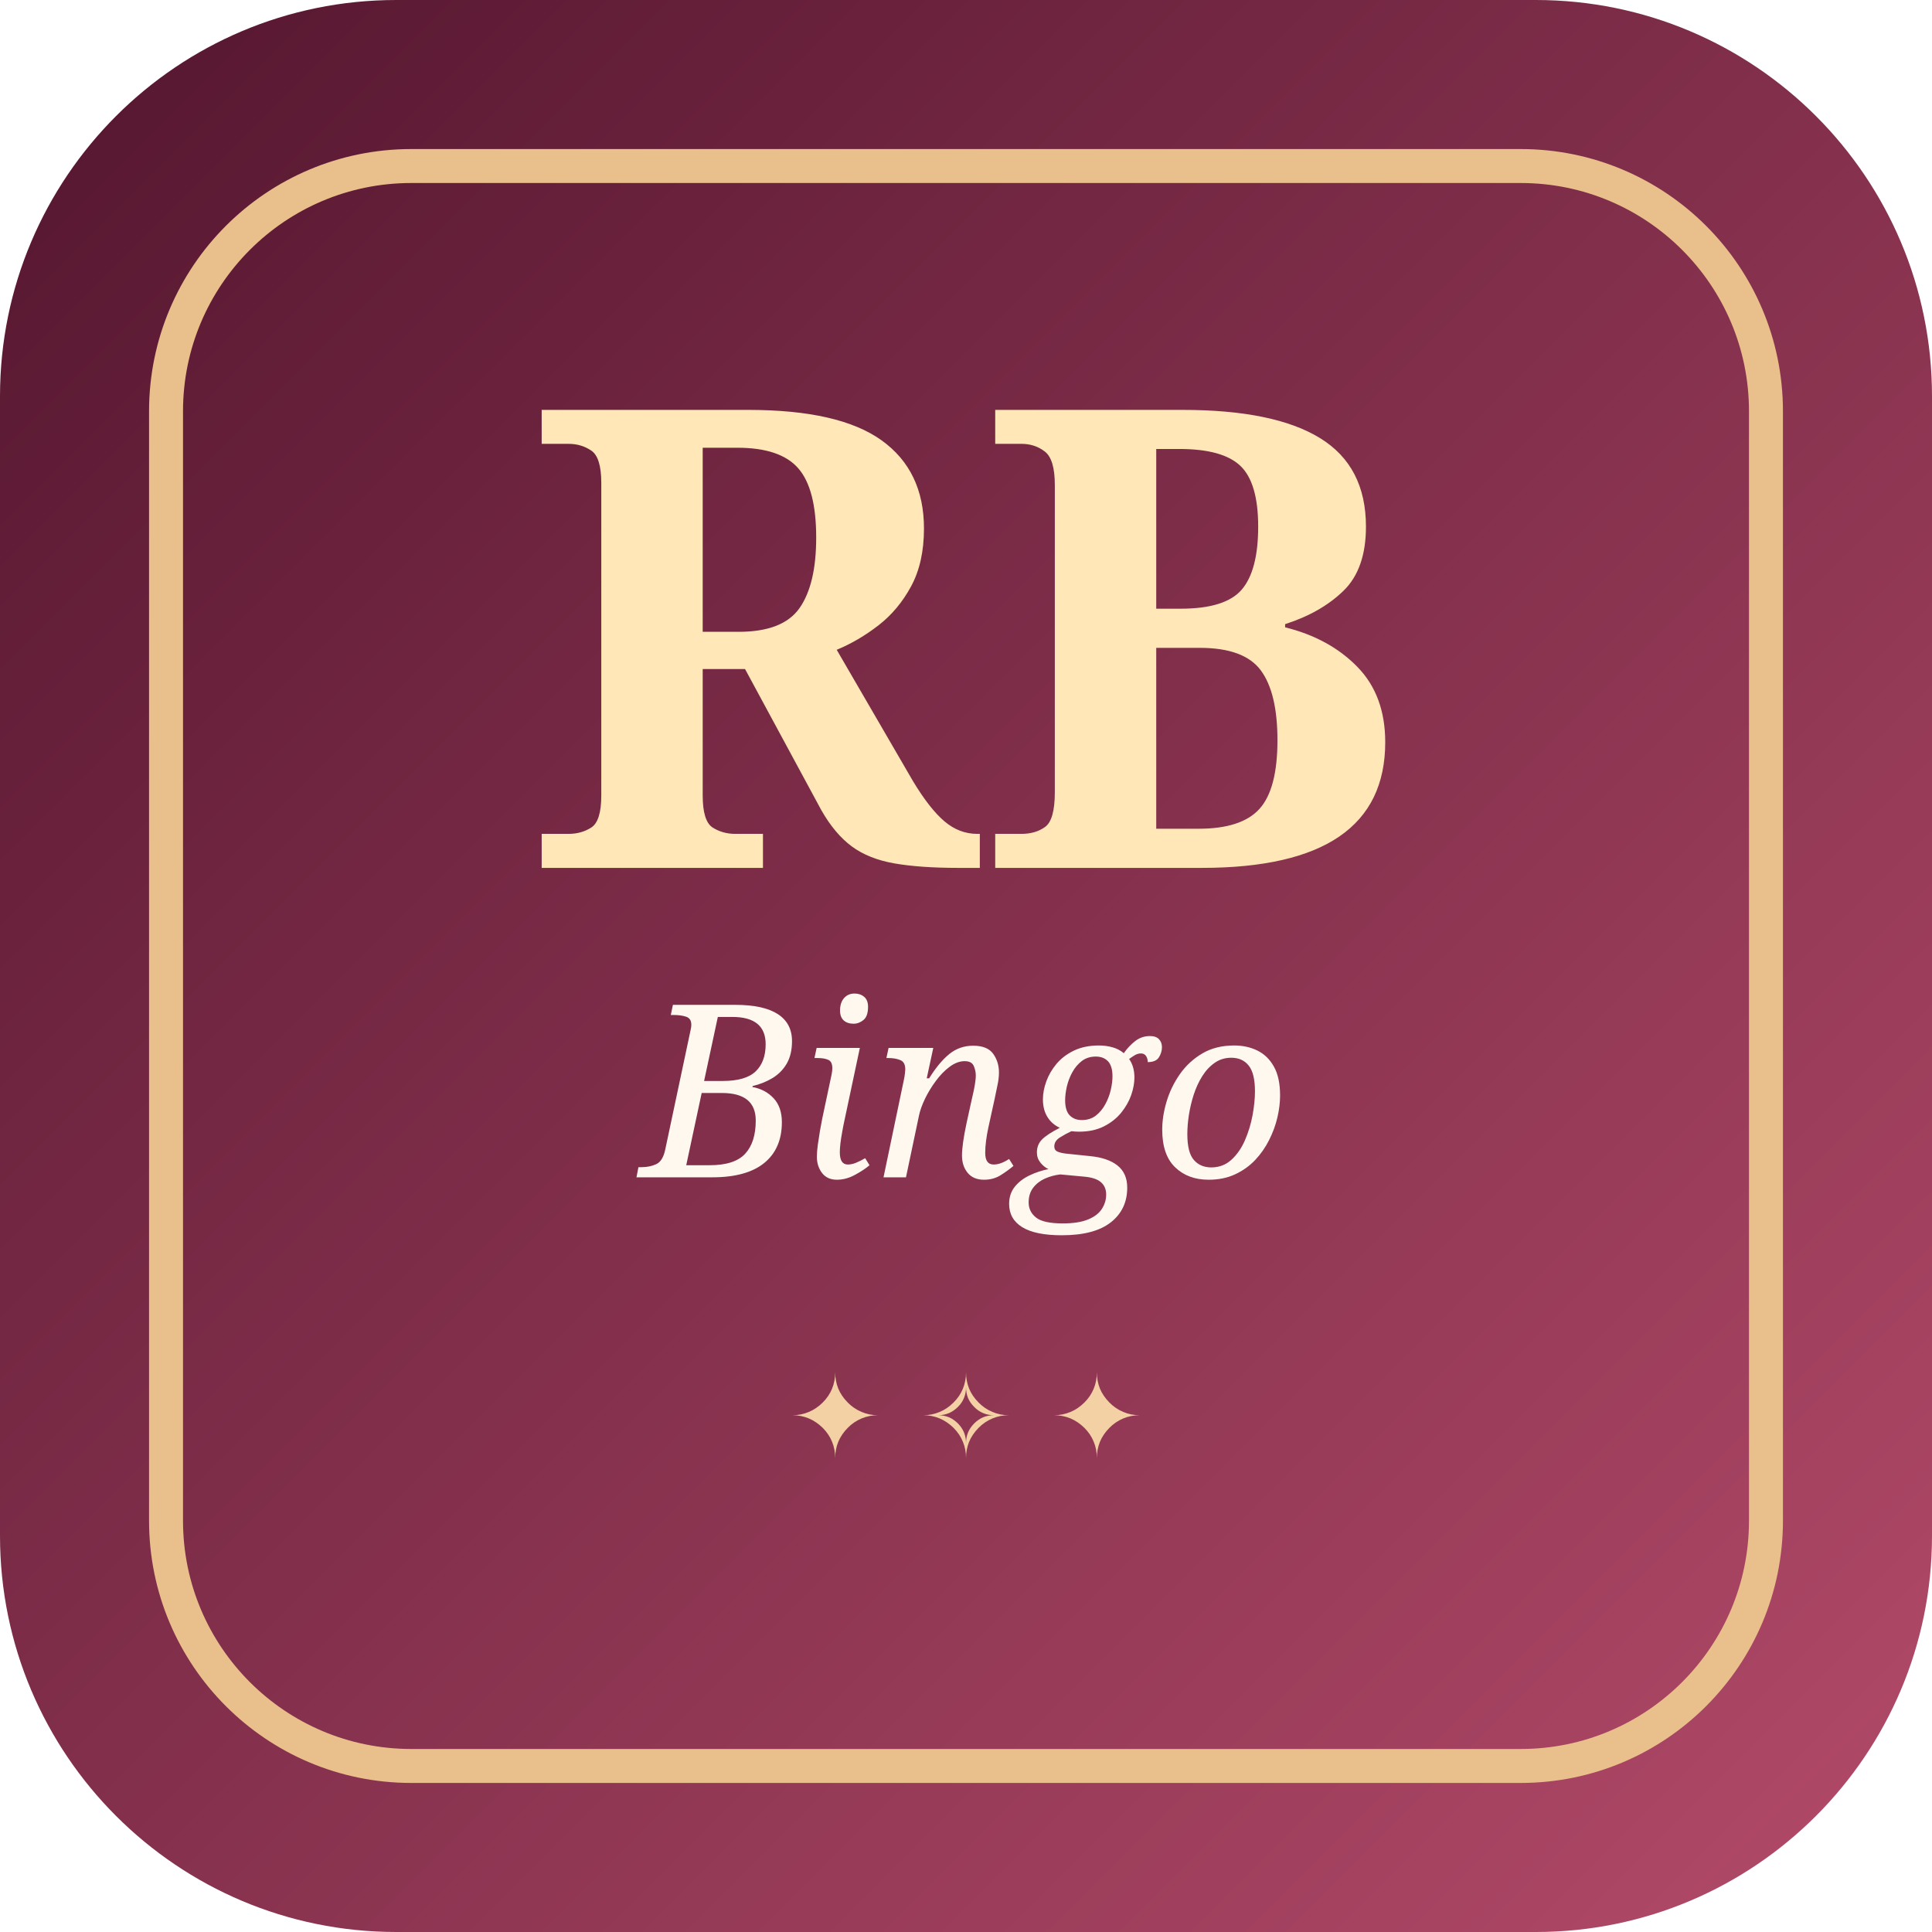
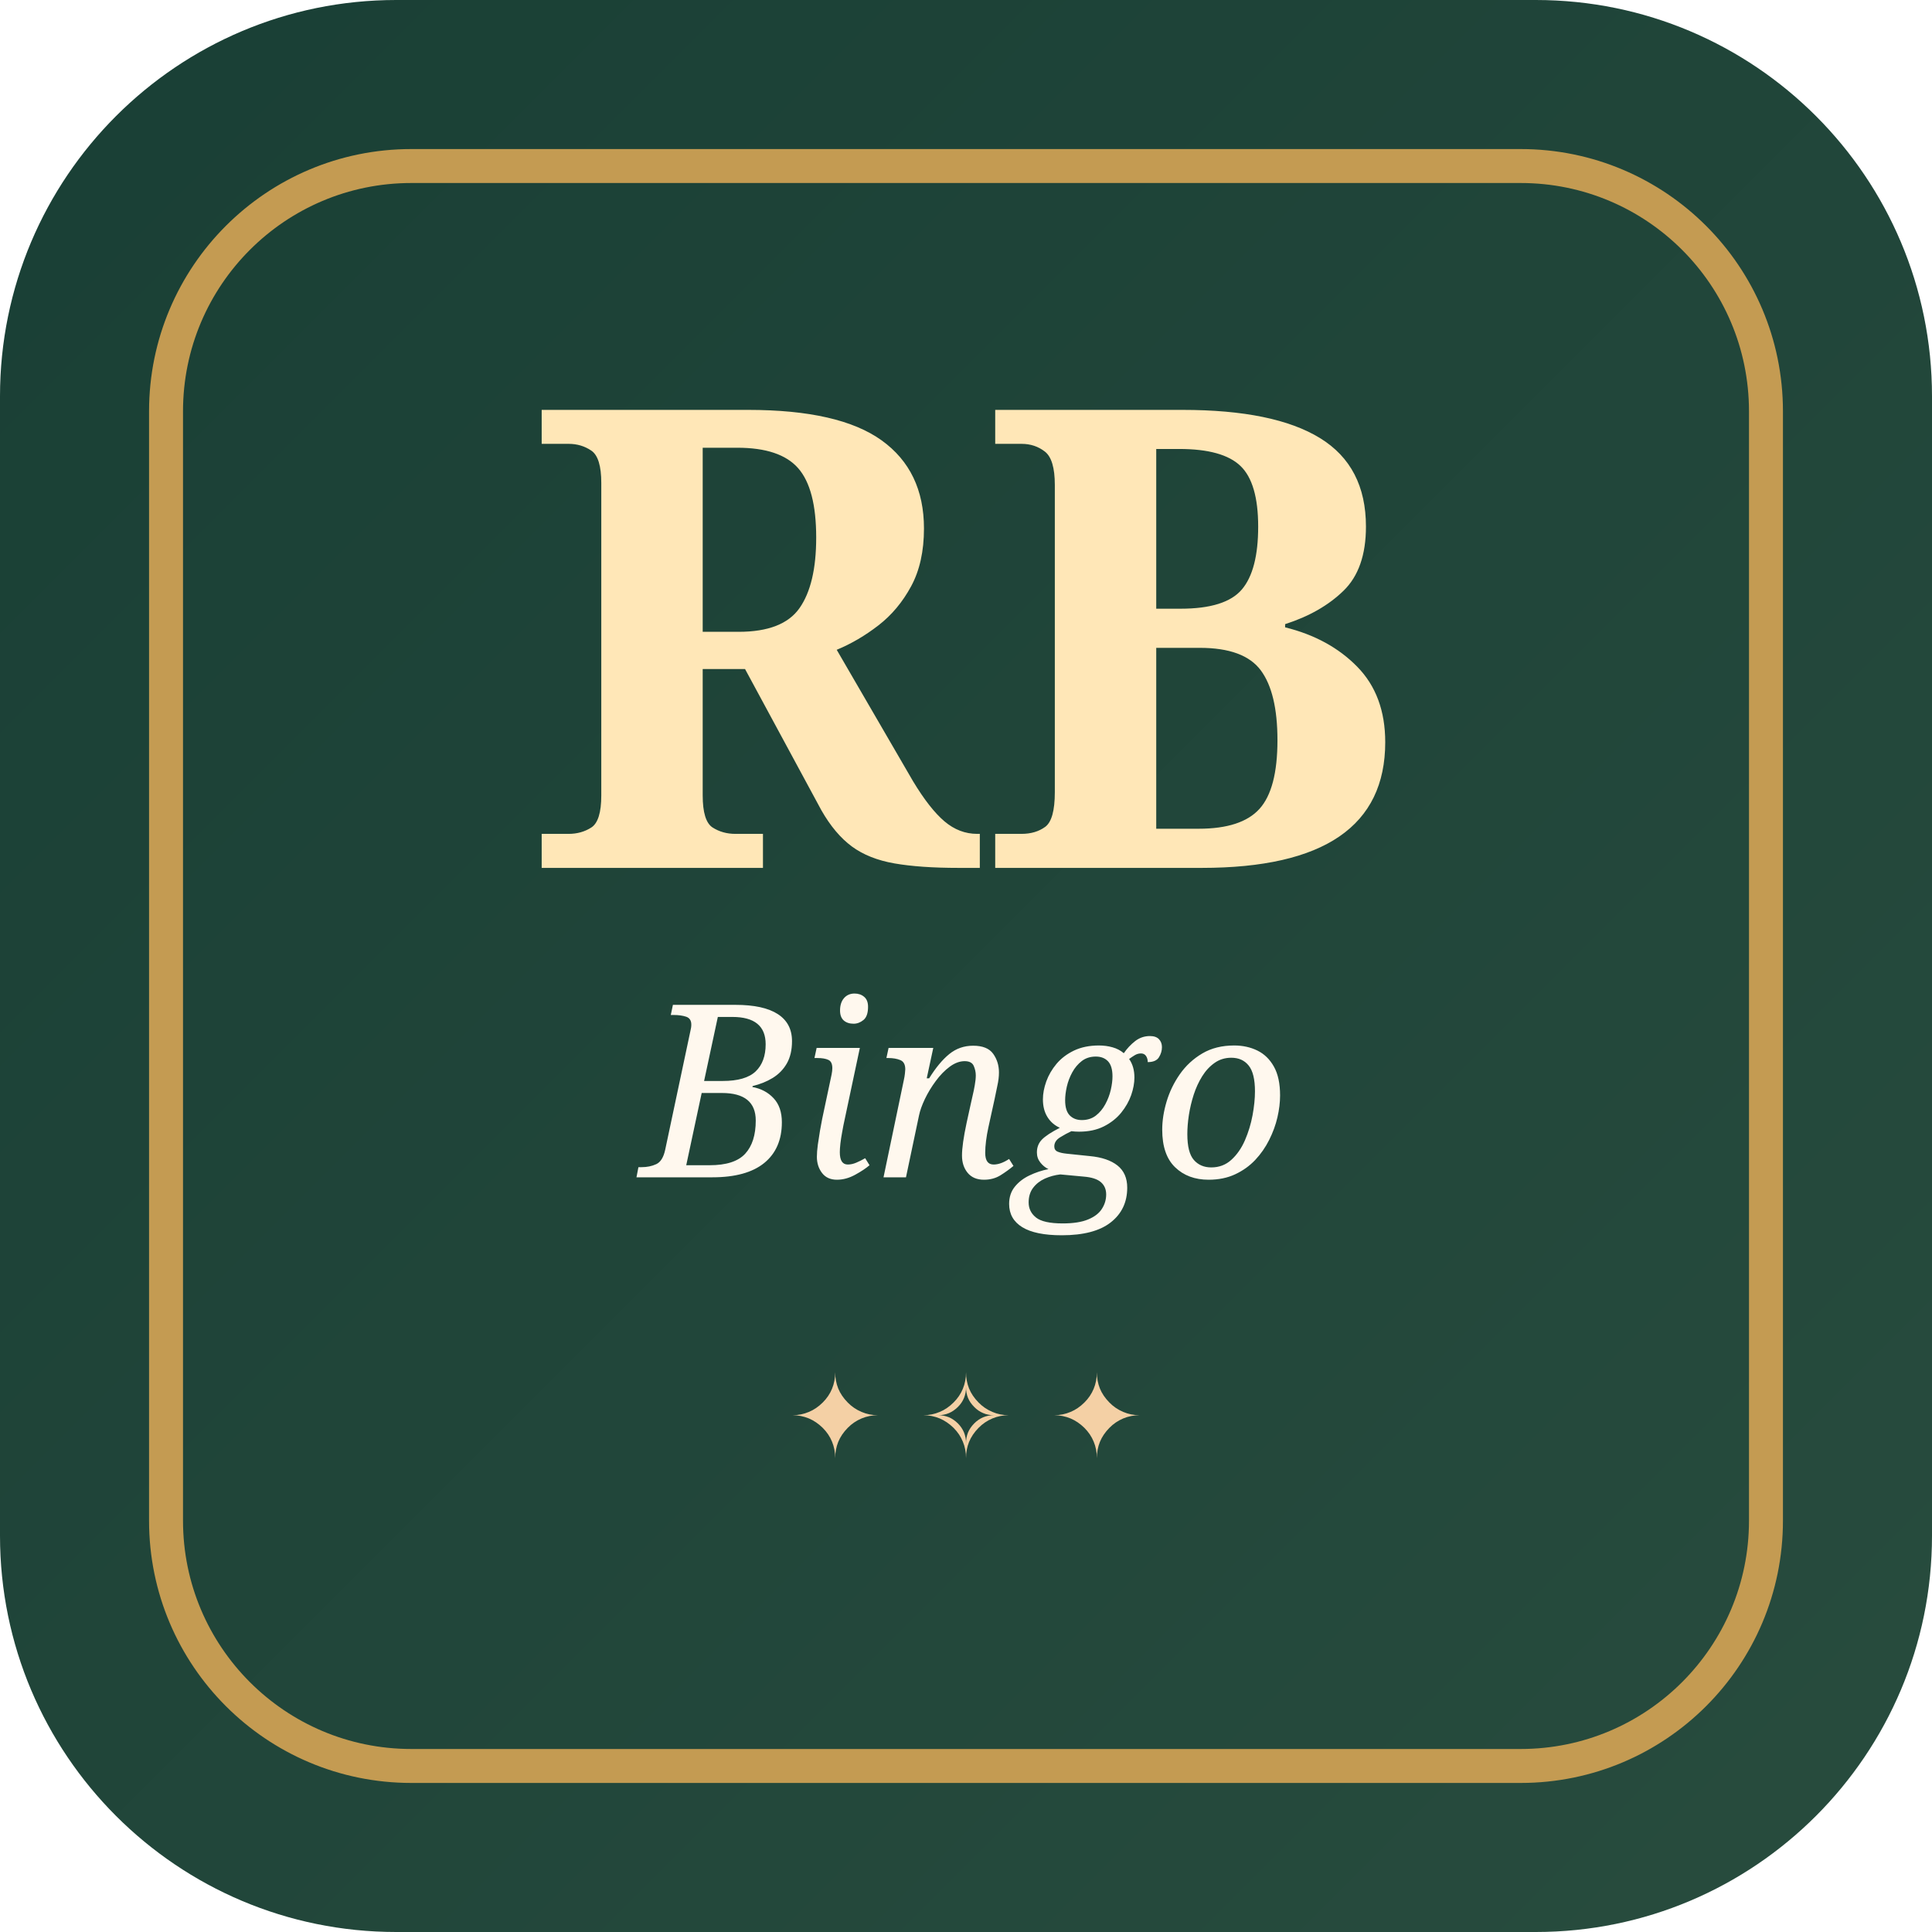
<svg xmlns="http://www.w3.org/2000/svg" viewBox="0 0 512 512">
  <defs>
    <linearGradient id="a" x2="1" y2="1">
-       <stop stop-color="#53152e" />
-       <stop offset="1" stop-color="#b44b6a" />
+       <stop stop-color="#193f35" />
+       <stop offset="1" stop-color="#284c3e" />
    </linearGradient>
  </defs>
  <rect width="512" height="512" rx="105" fill="url(#a)" />
-   <rect x="44" y="44" width="424" height="424" rx="65" fill="none" stroke="#e9c08c" stroke-width="9" />
+   <rect x="44" y="44" width="424" height="424" rx="65" fill="none" stroke="#c49b52" stroke-width="9" />
  <text x="256" y="230" font-family="Georgia,serif" font-size="170" font-weight="bold" text-anchor="middle" fill="#ffe7b7">RB</text>
  <text x="256" y="312" font-family="Georgia,serif" font-size="64" font-style="italic" text-anchor="middle" fill="#fff8ee">Bingo</text>
  <text x="256" y="386" font-family="sans-serif" font-size="30" text-anchor="middle" fill="#f4d0a5">✦ ✧ ✦</text>
</svg>
